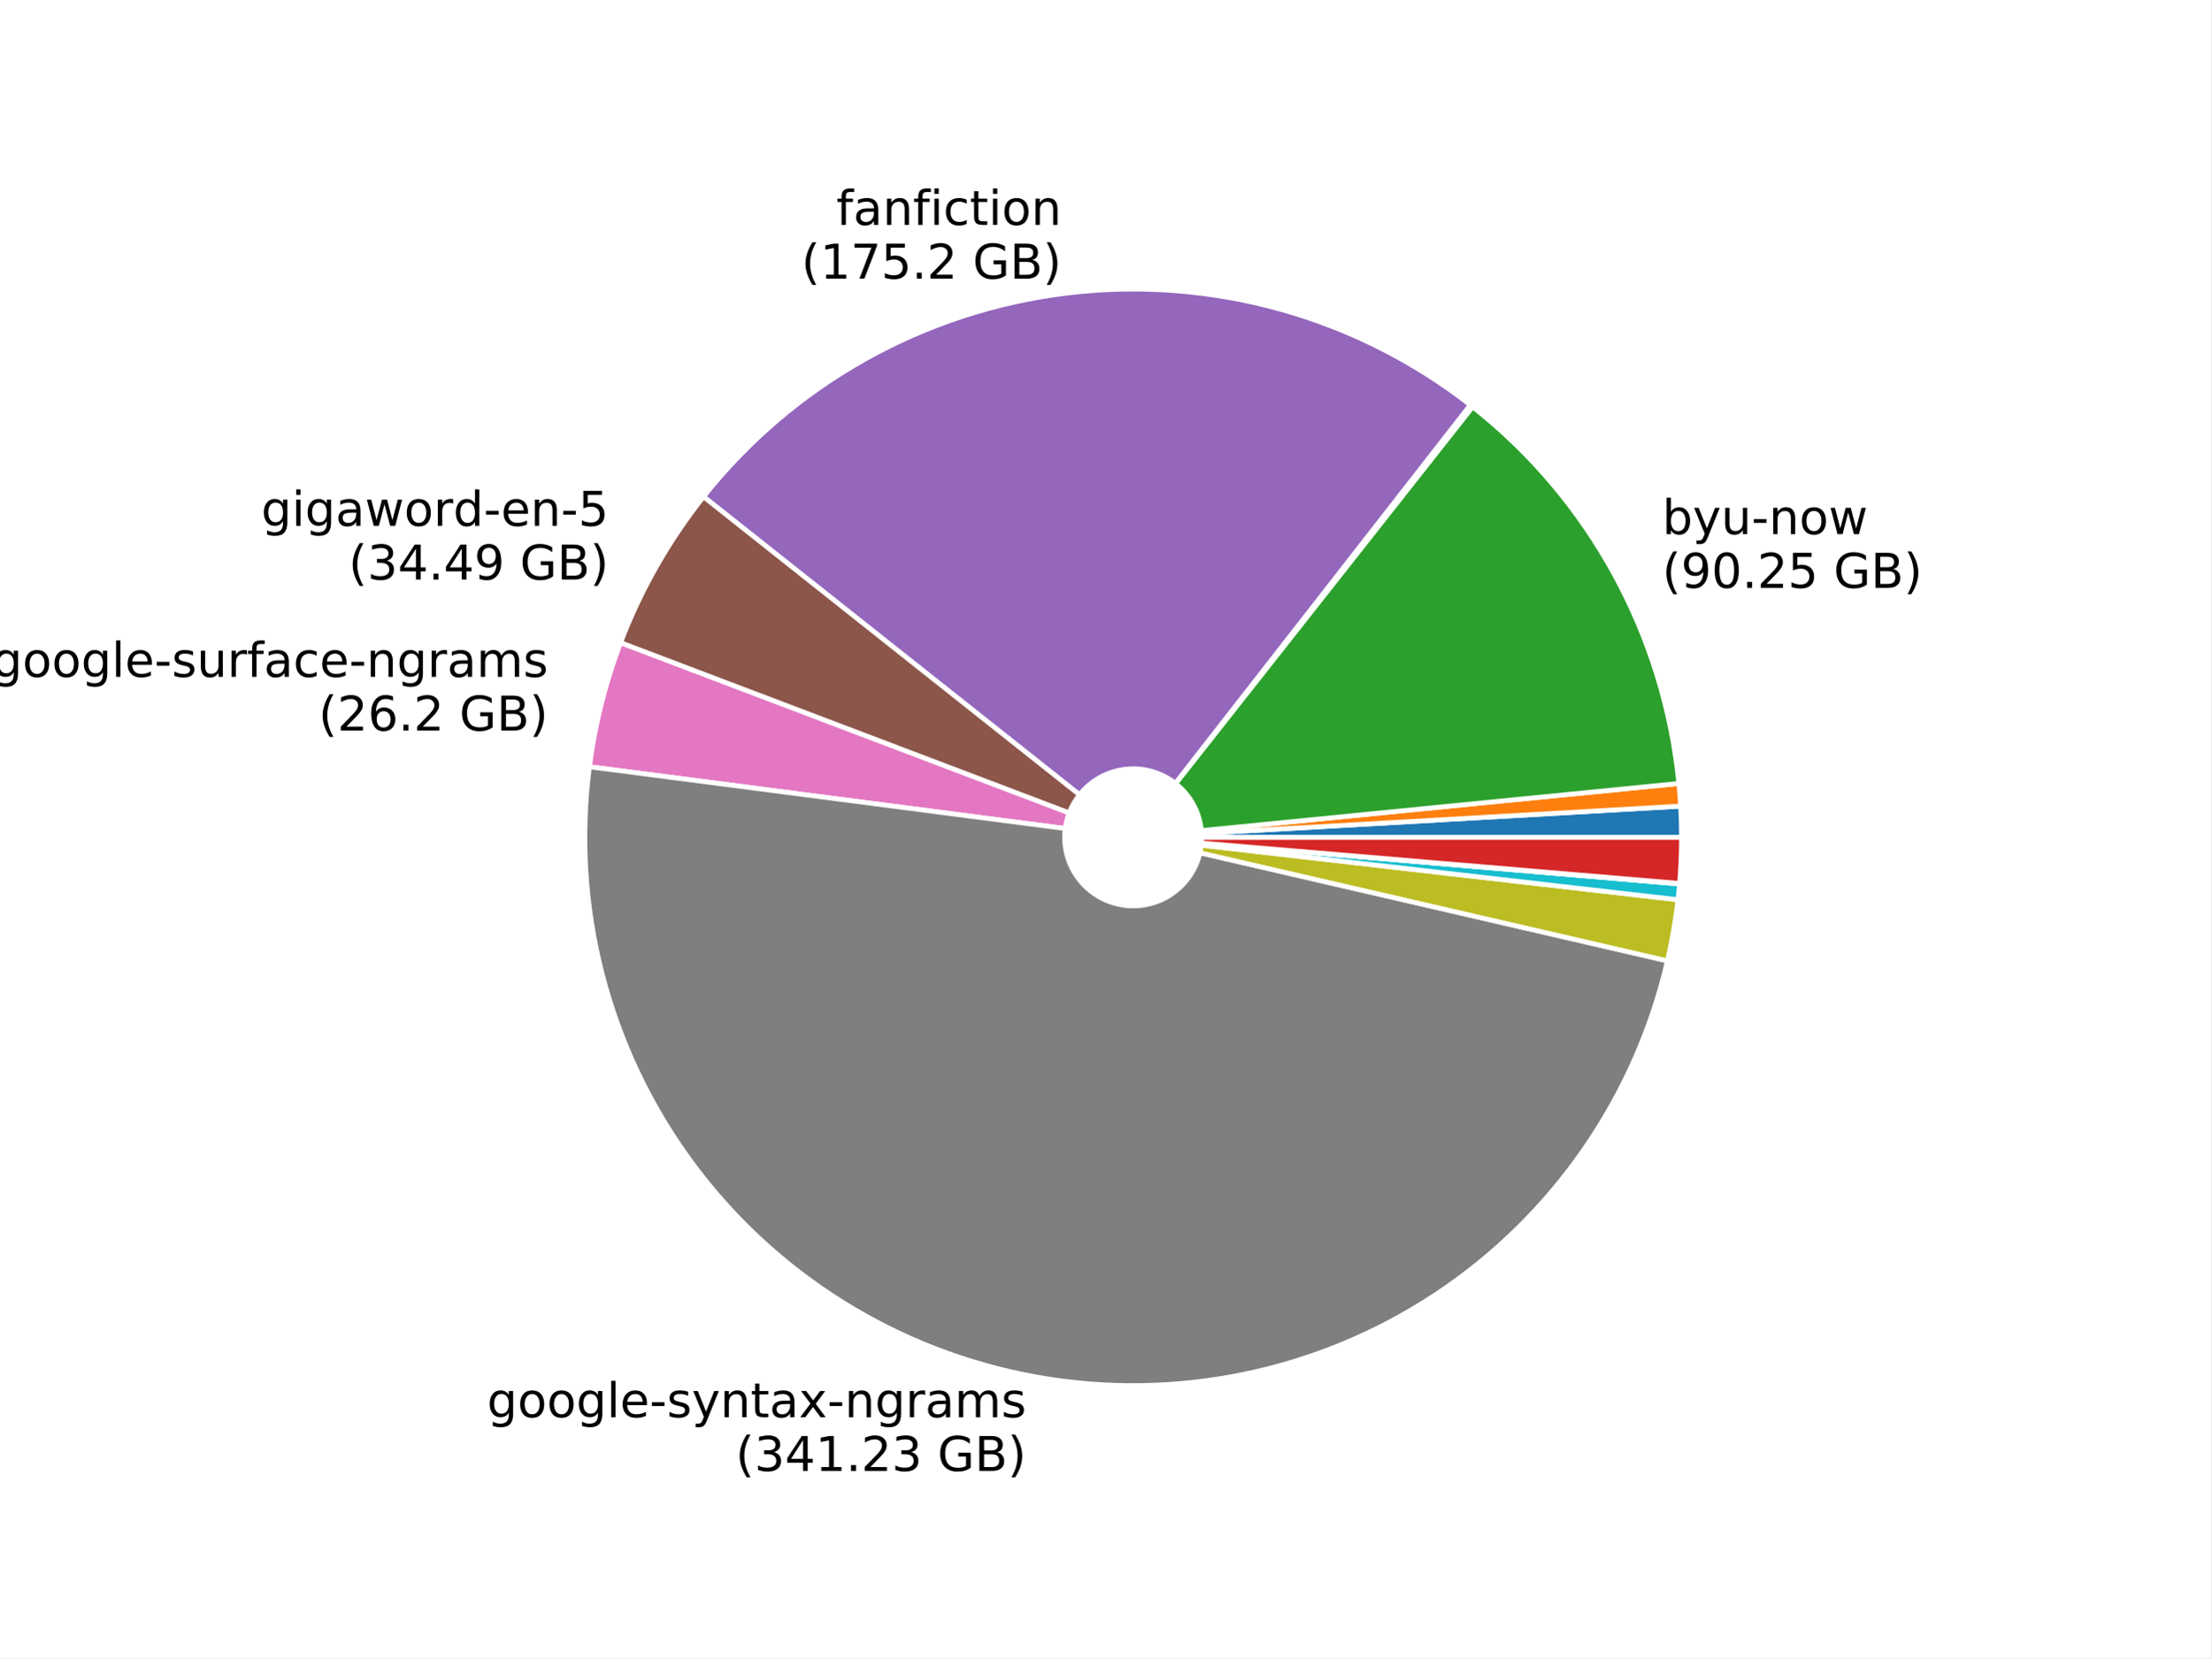
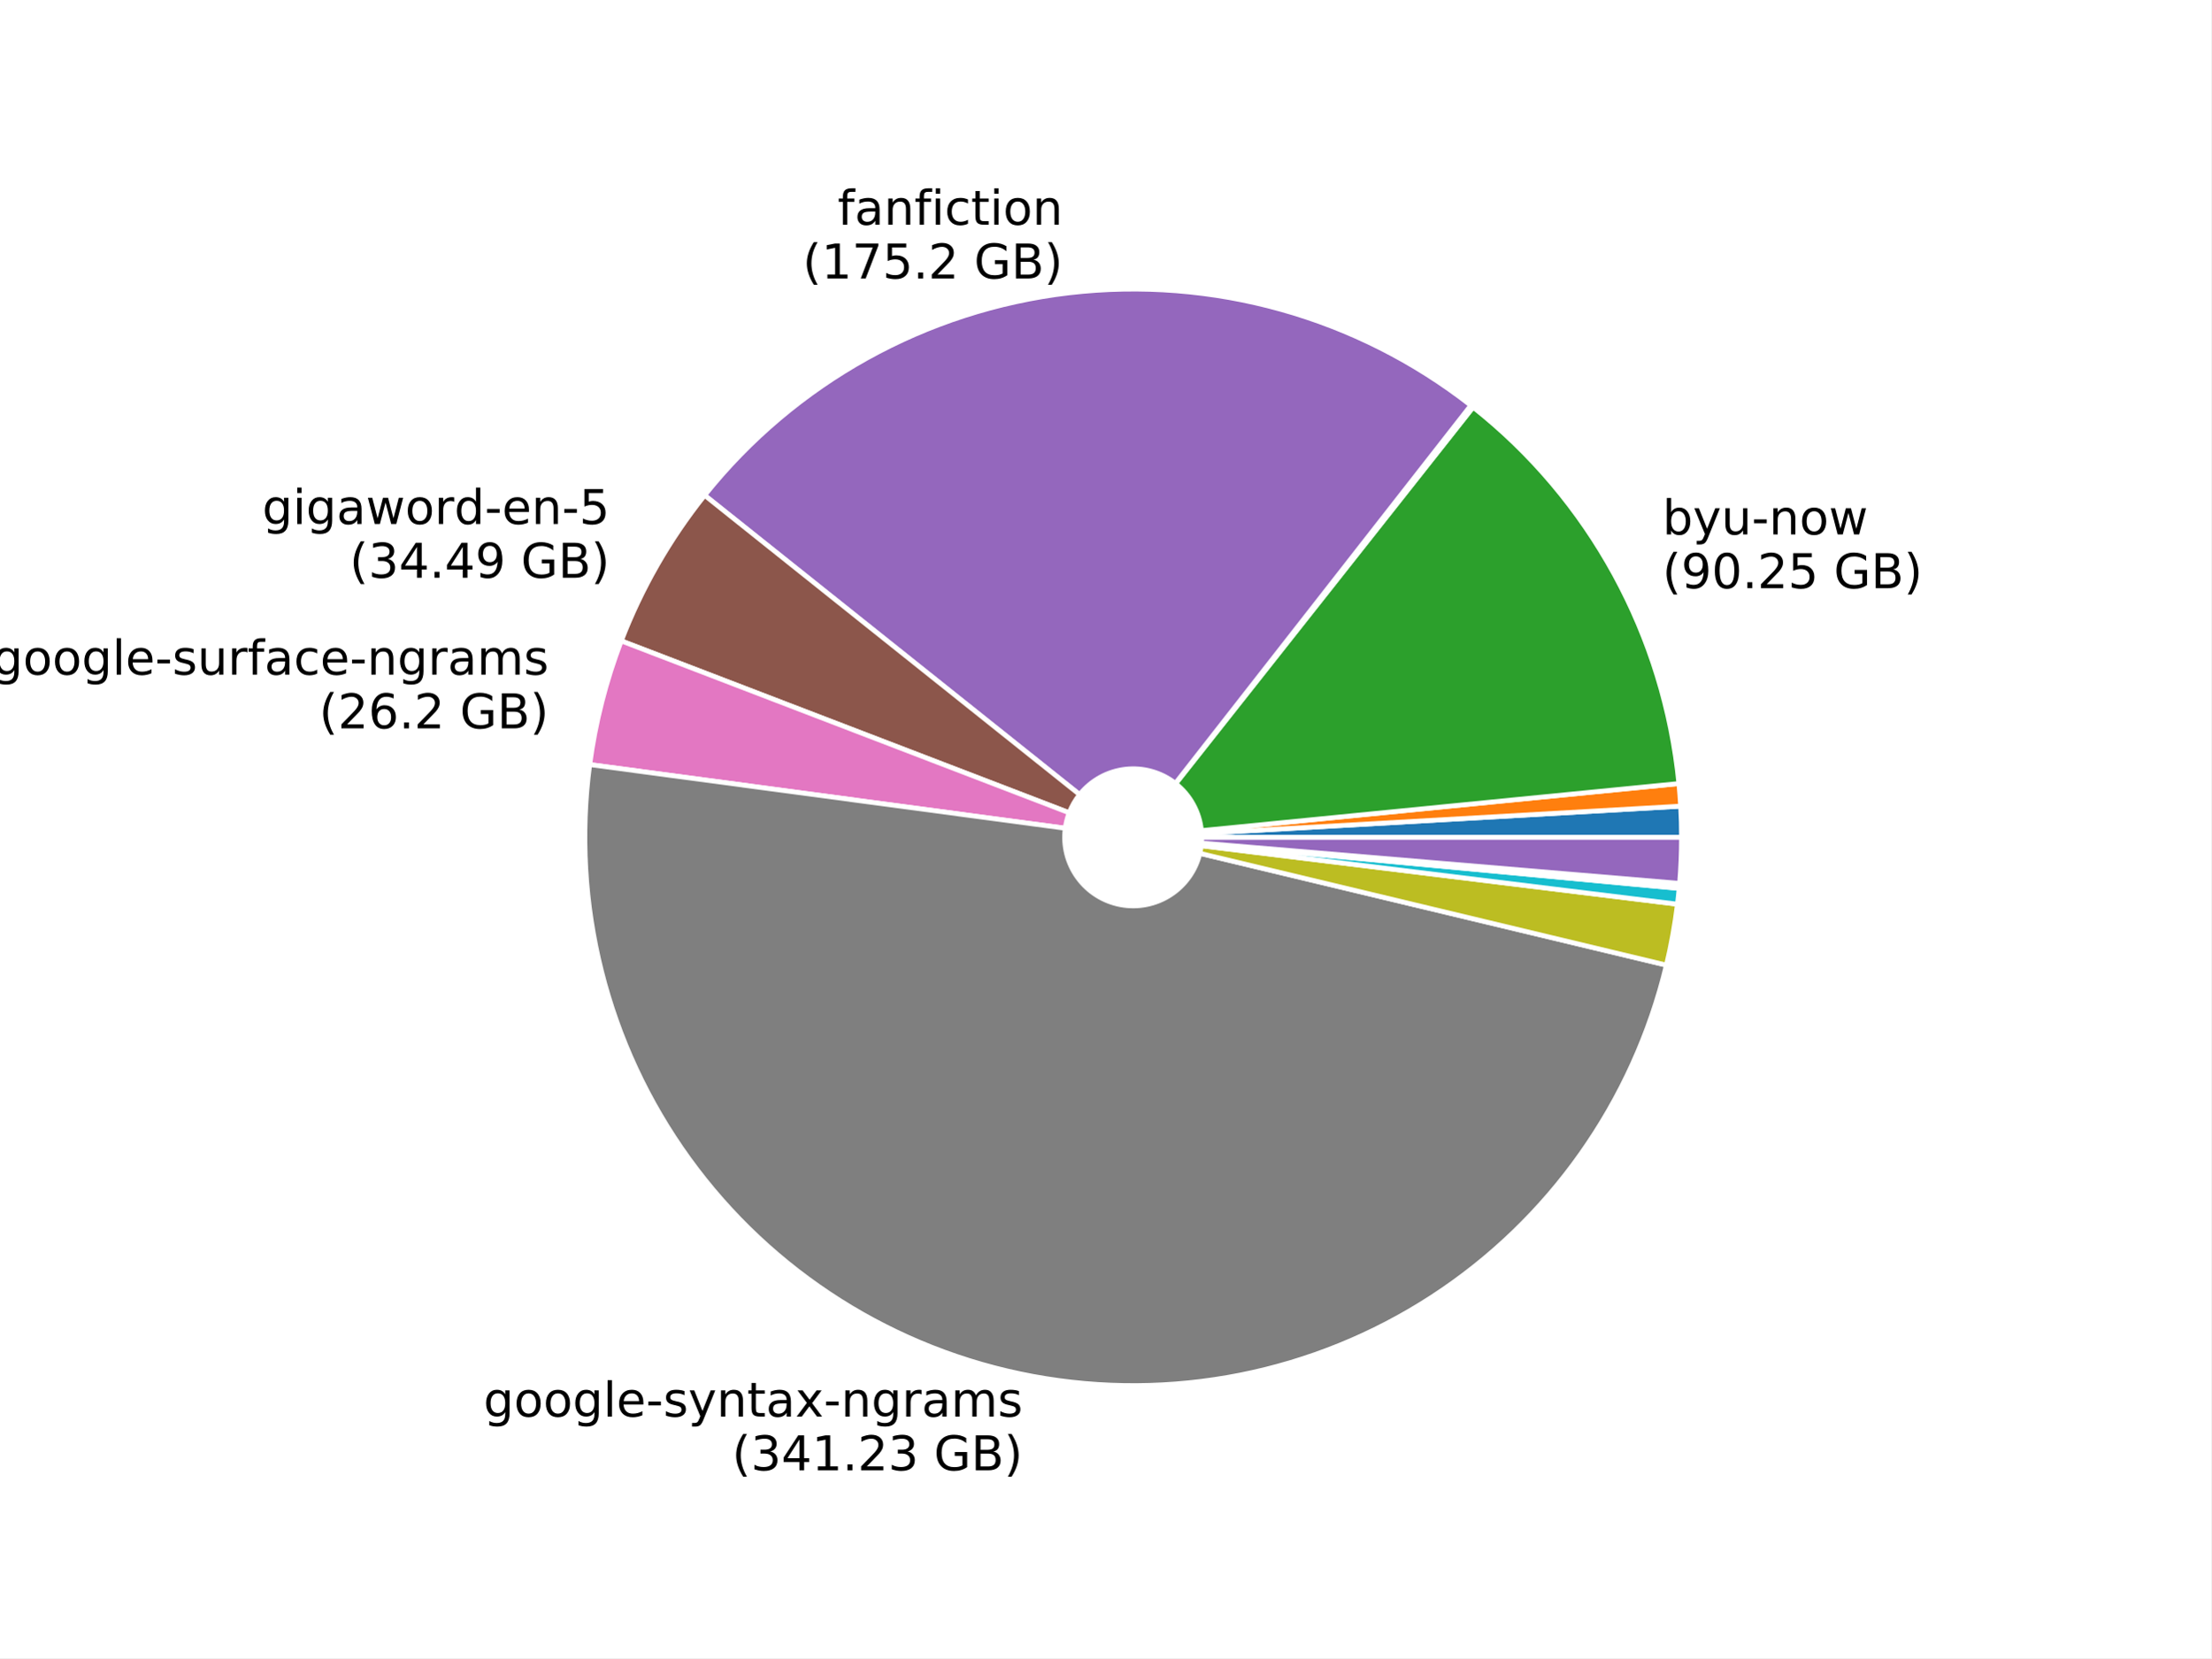
<svg xmlns="http://www.w3.org/2000/svg" xmlns:xlink="http://www.w3.org/1999/xlink" height="345.6pt" version="1.1" viewBox="0 0 460.8 345.6" width="460.8pt">
  <defs>
    <style type="text/css">
*{stroke-linecap:butt;stroke-linejoin:round;}
  </style>
  </defs>
  <g id="figure_1">
    <g id="patch_1">
      <path d="M 0 345.6  L 460.8 345.6  L 460.8 0  L 0 0  z " style="fill:#ffffff;" />
    </g>
    <g id="axes_1">
      <g id="patch_2">
-         <path d="M 350.438 174.528  C 350.438 173.442 350.423 172.357 350.392 171.271  C 350.361 170.186 350.315 169.101 350.253 168.017  L 250.422 173.714  C 250.429 173.85 250.435 173.985 250.439 174.121  C 250.443 174.257 250.445 174.392 250.445 174.528  L 350.438 174.528  z " style="fill:#1f77b4;stroke:#ffffff;stroke-linejoin:miter;" />
+         <path d="M 350.438 174.528  C 350.438 173.444 350.423 172.36 350.392 171.276  C 350.361 170.192 350.315 169.109 350.253 168.026  L 250.422 173.715  C 250.429 173.851 250.435 173.986 250.439 174.121  C 250.443 174.257 250.445 174.392 250.445 174.528  L 350.438 174.528  z " style="fill:#1f77b4;stroke:#ffffff;stroke-linejoin:miter;" />
      </g>
      <g id="patch_3">
-         <path d="M 350.253 168.017  C 350.208 167.23 350.155 166.442 350.093 165.656  C 350.032 164.869 349.963 164.083 349.885 163.298  L 250.376 173.124  C 250.385 173.222 250.394 173.321 250.402 173.419  C 250.409 173.517 250.416 173.616 250.422 173.714  L 350.253 168.017  z " style="fill:#ff7f0e;stroke:#ffffff;stroke-linejoin:miter;" />
+         <path d="M 350.253 168.026  C 350.208 167.239 350.155 166.453 350.094 165.667  C 350.033 164.882 349.964 164.097 349.887 163.312  L 250.376 173.126  C 250.386 173.224 250.394 173.322 250.402 173.42  C 250.409 173.519 250.416 173.617 250.422 173.715  L 350.253 168.026  z " style="fill:#ff7f0e;stroke:#ffffff;stroke-linejoin:miter;" />
      </g>
      <g id="patch_4">
-         <path d="M 349.885 163.298  C 348.374 147.989 343.786 133.142 336.399 119.649  C 329.012 106.156 318.975 94.292 306.893 84.771  L 245.002 163.308  C 246.512 164.498 247.766 165.981 248.69 167.668  C 249.613 169.355 250.187 171.211 250.376 173.124  L 349.885 163.298  z " style="fill:#2ca02c;stroke:#ffffff;stroke-linejoin:miter;" />
+         <path d="M 349.887 163.312  C 348.379 148.024 343.804 133.195 336.435 119.715  C 329.067 106.235 319.055 94.378 307 84.855  L 245.015 163.319  C 246.522 164.509 247.773 165.991 248.694 167.676  C 249.615 169.361 250.187 171.215 250.376 173.126  L 349.887 163.312  z " style="fill:#2ca02c;stroke:#ffffff;stroke-linejoin:miter;" />
      </g>
      <g id="patch_5">
-         <path d="M 306.893 84.771  C 306.816 84.71 306.738 84.649 306.661 84.588  C 306.583 84.527 306.506 84.467 306.428 84.406  L 244.944 163.263  C 244.953 163.27 244.963 163.278 244.973 163.286  C 244.982 163.293 244.992 163.301 245.002 163.308  L 306.893 84.771  z " style="fill:#d62728;stroke:#ffffff;stroke-linejoin:miter;" />
+         <path d="M 307 84.855  C 306.923 84.794 306.846 84.733 306.768 84.673  C 306.691 84.612 306.614 84.551 306.536 84.491  L 244.957 163.273  C 244.967 163.281 244.976 163.288 244.986 163.296  C 244.996 163.304 245.005 163.311 245.015 163.319  L 307 84.855  z " style="fill:#d62728;stroke:#ffffff;stroke-linejoin:miter;" />
      </g>
      <g id="patch_6">
-         <path d="M 306.428 84.406  C 282.662 65.876 252.506 57.479 222.584 61.059  C 192.662 64.639 165.338 79.914 146.614 103.527  L 224.967 165.653  C 227.307 162.701 230.723 160.792 234.463 160.344  C 238.203 159.897 241.973 160.947 244.944 163.263  L 306.428 84.406  z " style="fill:#9467bd;stroke:#ffffff;stroke-linejoin:miter;" />
+         <path d="M 306.536 84.491  C 282.825 65.957 252.727 57.52 222.838 61.029  C 192.948 64.537 165.622 79.715 146.847 103.235  L 224.996 165.616  C 227.343 162.676 230.758 160.779 234.495 160.341  C 238.231 159.902 241.993 160.957 244.957 163.273  L 306.536 84.491  z " style="fill:#9467bd;stroke:#ffffff;stroke-linejoin:miter;" />
      </g>
      <g id="patch_7">
-         <path d="M 146.614 103.527  C 142.973 108.12 139.69 112.986 136.794 118.083  C 133.899 123.18 131.401 128.491 129.32 133.971  L 222.805 169.458  C 223.065 168.773 223.377 168.109 223.739 167.472  C 224.101 166.835 224.512 166.227 224.967 165.653  L 146.614 103.527  z " style="fill:#8c564b;stroke:#ffffff;stroke-linejoin:miter;" />
+         <path d="M 146.847 103.235  C 143.195 107.81 139.9 112.659 136.991 117.738  C 134.082 122.818 131.568 128.114 129.47 133.579  L 222.824 169.409  C 223.086 168.726 223.4 168.064 223.764 167.429  C 224.127 166.794 224.539 166.188 224.996 165.616  L 146.847 103.235  z " style="fill:#8c564b;stroke:#ffffff;stroke-linejoin:miter;" />
      </g>
      <g id="patch_8">
-         <path d="M 129.32 133.971  C 127.74 138.134 126.405 142.385 125.321 146.703  C 124.237 151.021 123.406 155.399 122.833 159.814  L 221.994 172.689  C 222.066 172.137 222.17 171.59 222.305 171.05  C 222.441 170.51 222.608 169.979 222.805 169.458  L 129.32 133.971  z " style="fill:#e377c2;stroke:#ffffff;stroke-linejoin:miter;" />
+         <path d="M 129.47 133.579  C 127.877 137.73 126.527 141.97 125.428 146.279  C 124.329 150.587 123.482 154.956 122.892 159.363  L 222.002 172.632  C 222.075 172.081 222.181 171.535 222.319 170.997  C 222.456 170.458 222.625 169.928 222.824 169.409  L 129.47 133.579  z " style="fill:#e377c2;stroke:#ffffff;stroke-linejoin:miter;" />
      </g>
      <g id="patch_9">
-         <path d="M 122.833 159.814  C 119.057 188.899 126.618 218.349 143.938 242.017  C 161.259 265.685 187.042 281.8 215.907 286.997  C 244.771 292.195 274.557 286.087 299.045 269.948  C 323.534 253.809 340.894 228.847 347.501 200.272  L 250.078 177.746  C 249.252 181.318 247.082 184.438 244.021 186.456  C 240.96 188.473 237.236 189.236 233.628 188.587  C 230.02 187.937 226.797 185.923 224.632 182.964  C 222.467 180.006 221.522 176.324 221.994 172.689  L 122.833 159.814  z " style="fill:#7f7f7f;stroke:#ffffff;stroke-linejoin:miter;" />
+         <path d="M 122.892 159.363  C 119.006 188.393 126.424 217.834 143.603 241.556  C 160.781 265.277 186.439 281.51 215.233 286.874  C 244.026 292.237 273.808 286.332 298.375 270.386  C 322.943 254.441 340.465 229.645 347.291 201.163  L 250.051 177.857  C 249.198 181.418 247.008 184.517 243.937 186.51  C 240.866 188.503 237.143 189.242 233.544 188.571  C 229.945 187.901 226.738 185.872 224.59 182.906  C 222.443 179.941 221.516 176.261 222.002 172.632  L 122.892 159.363  z " style="fill:#7f7f7f;stroke:#ffffff;stroke-linejoin:miter;" />
      </g>
      <g id="patch_10">
-         <path d="M 347.501 200.272  C 347.987 198.172 348.413 196.058 348.779 193.934  C 349.145 191.809 349.451 189.675 349.696 187.533  L 250.352 176.154  C 250.321 176.421 250.283 176.688 250.237 176.954  C 250.192 177.219 250.138 177.483 250.078 177.746  L 347.501 200.272  z " style="fill:#bcbd22;stroke:#ffffff;stroke-linejoin:miter;" />
+         <path d="M 347.291 201.163  C 347.793 199.069 348.235 196.962 348.618 194.843  C 349.001 192.725 349.324 190.596 349.586 188.459  L 250.338 176.269  C 250.305 176.536 250.265 176.803 250.217 177.067  C 250.169 177.332 250.114 177.596 250.051 177.857  L 347.291 201.163  z " style="fill:#bcbd22;stroke:#ffffff;stroke-linejoin:miter;" />
      </g>
      <g id="patch_11">
-         <path d="M 349.696 187.533  C 349.759 186.985 349.818 186.436 349.872 185.887  C 349.927 185.338 349.978 184.788 350.025 184.238  L 250.393 175.742  C 250.387 175.811 250.381 175.879 250.374 175.948  C 250.367 176.017 250.36 176.085 250.352 176.154  L 349.696 187.533  z " style="fill:#17becf;stroke:#ffffff;stroke-linejoin:miter;" />
+         <path d="M 349.586 188.459  C 349.653 187.912 349.717 187.364 349.776 186.817  C 349.835 186.269 349.89 185.72 349.942 185.172  L 250.383 175.858  C 250.376 175.927 250.369 175.996 250.362 176.064  C 250.355 176.133 250.347 176.201 250.338 176.269  L 349.586 188.459  z " style="fill:#17becf;stroke:#ffffff;stroke-linejoin:miter;" />
      </g>
      <g id="patch_12">
-         <path d="M 350.025 184.238  C 350.026 184.229 350.027 184.22 350.027 184.211  C 350.028 184.202 350.029 184.193 350.03 184.184  L 250.394 175.735  C 250.394 175.736 250.394 175.737 250.393 175.738  C 250.393 175.74 250.393 175.741 250.393 175.742  L 350.025 184.238  z " style="fill:#1f77b4;stroke:#ffffff;stroke-linejoin:miter;" />
+         <path d="M 349.942 185.172  C 349.956 185.014 349.971 184.856 349.985 184.699  C 349.999 184.541 350.013 184.383 350.026 184.226  L 250.393 175.74  C 250.392 175.76 250.39 175.78 250.388 175.799  C 250.386 175.819 250.385 175.839 250.383 175.858  L 349.942 185.172  z " style="fill:#1f77b4;stroke:#ffffff;stroke-linejoin:miter;" />
      </g>
      <g id="patch_13">
-         <path d="M 350.03 184.184  C 350.03 184.181 350.03 184.178 350.03 184.175  C 350.031 184.173 350.031 184.17 350.031 184.167  L 250.394 175.733  C 250.394 175.733 250.394 175.734 250.394 175.734  C 250.394 175.734 250.394 175.735 250.394 175.735  L 350.03 184.184  z " style="fill:#ff7f0e;stroke:#ffffff;stroke-linejoin:miter;" />
+         <path d="M 350.026 184.226  C 350.027 184.216 350.028 184.207 350.029 184.198  C 350.029 184.189 350.03 184.18 350.031 184.171  L 250.394 175.733  C 250.394 175.734 250.394 175.736 250.394 175.737  C 250.393 175.738 250.393 175.739 250.393 175.74  L 350.026 184.226  z " style="fill:#ff7f0e;stroke:#ffffff;stroke-linejoin:miter;" />
      </g>
      <g id="patch_14">
-         <path d="M 350.031 184.167  C 350.032 184.162 350.032 184.158 350.032 184.153  C 350.033 184.148 350.033 184.144 350.034 184.139  L 250.394 175.729  C 250.394 175.73 250.394 175.731 250.394 175.731  C 250.394 175.732 250.394 175.732 250.394 175.733  L 350.031 184.167  z " style="fill:#2ca02c;stroke:#ffffff;stroke-linejoin:miter;" />
+         <path d="M 350.031 184.171  C 350.031 184.168 350.031 184.165 350.032 184.163  C 350.032 184.16 350.032 184.157 350.032 184.154  L 250.394 175.731  C 250.394 175.732 250.394 175.732 250.394 175.732  C 250.394 175.733 250.394 175.733 250.394 175.733  L 350.031 184.171  z " style="fill:#2ca02c;stroke:#ffffff;stroke-linejoin:miter;" />
      </g>
      <g id="patch_15">
-         <path d="M 350.034 184.139  C 350.168 182.541 350.27 180.94 350.337 179.338  C 350.405 177.735 350.438 176.132 350.438 174.528  L 250.445 174.528  C 250.445 174.728 250.441 174.929 250.432 175.129  C 250.424 175.33 250.411 175.53 250.394 175.729  L 350.034 184.139  z " style="fill:#d62728;stroke:#ffffff;stroke-linejoin:miter;" />
+         <path d="M 350.032 184.154  C 350.033 184.15 350.033 184.145 350.033 184.14  C 350.034 184.136 350.034 184.131 350.035 184.126  L 250.394 175.728  C 250.394 175.728 250.394 175.729 250.394 175.73  C 250.394 175.73 250.394 175.731 250.394 175.731  L 350.032 184.154  z " style="fill:#d62728;stroke:#ffffff;stroke-linejoin:miter;" />
+       </g>
+       <g id="patch_16">
+         <path d="M 350.035 184.126  C 350.169 182.53 350.27 180.932 350.337 179.331  C 350.405 177.731 350.438 176.13 350.438 174.528  L 250.445 174.528  C 250.445 174.728 250.441 174.928 250.432 175.128  C 250.424 175.328 250.411 175.528 250.394 175.728  L 350.035 184.126  z " style="fill:#9467bd;stroke:#ffffff;stroke-linejoin:miter;" />
      </g>
      <g id="matplotlib.axis_1" />
      <g id="matplotlib.axis_2" />
      <g id="text_1">
        <defs>
          <path d="M 48.688 27.297  Q 48.688 37.203 44.609 42.844  Q 40.531 48.484 33.406 48.484  Q 26.266 48.484 22.188 42.844  Q 18.109 37.203 18.109 27.297  Q 18.109 17.391 22.188 11.75  Q 26.266 6.109 33.406 6.109  Q 40.531 6.109 44.609 11.75  Q 48.688 17.391 48.688 27.297  z M 18.109 46.391  Q 20.953 51.266 25.266 53.625  Q 29.594 56 35.594 56  Q 45.562 56 51.781 48.094  Q 58.016 40.188 58.016 27.297  Q 58.016 14.406 51.781 6.484  Q 45.562 -1.422 35.594 -1.422  Q 29.594 -1.422 25.266 0.953  Q 20.953 3.328 18.109 8.203  L 18.109 0  L 9.078 0  L 9.078 75.984  L 18.109 75.984  z " id="DejaVuSans-62" />
          <path d="M 32.172 -5.078  Q 28.375 -14.844 24.75 -17.812  Q 21.141 -20.797 15.094 -20.797  L 7.906 -20.797  L 7.906 -13.281  L 13.188 -13.281  Q 16.891 -13.281 18.938 -11.516  Q 21 -9.766 23.484 -3.219  L 25.094 0.875  L 2.984 54.688  L 12.5 54.688  L 29.594 11.922  L 46.688 54.688  L 56.203 54.688  z " id="DejaVuSans-79" />
          <path d="M 8.5 21.578  L 8.5 54.688  L 17.484 54.688  L 17.484 21.922  Q 17.484 14.156 20.5 10.266  Q 23.531 6.391 29.594 6.391  Q 36.859 6.391 41.078 11.031  Q 45.312 15.672 45.312 23.688  L 45.312 54.688  L 54.297 54.688  L 54.297 0  L 45.312 0  L 45.312 8.406  Q 42.047 3.422 37.719 1  Q 33.406 -1.422 27.688 -1.422  Q 18.266 -1.422 13.375 4.438  Q 8.5 10.297 8.5 21.578  z M 31.109 56  z " id="DejaVuSans-75" />
          <path d="M 4.891 31.391  L 31.203 31.391  L 31.203 23.391  L 4.891 23.391  z " id="DejaVuSans-2d" />
          <path d="M 54.891 33.016  L 54.891 0  L 45.906 0  L 45.906 32.719  Q 45.906 40.484 42.875 44.328  Q 39.844 48.188 33.797 48.188  Q 26.516 48.188 22.312 43.547  Q 18.109 38.922 18.109 30.906  L 18.109 0  L 9.078 0  L 9.078 54.688  L 18.109 54.688  L 18.109 46.188  Q 21.344 51.125 25.703 53.562  Q 30.078 56 35.797 56  Q 45.219 56 50.047 50.172  Q 54.891 44.344 54.891 33.016  z " id="DejaVuSans-6e" />
          <path d="M 30.609 48.391  Q 23.391 48.391 19.188 42.75  Q 14.984 37.109 14.984 27.297  Q 14.984 17.484 19.156 11.844  Q 23.344 6.203 30.609 6.203  Q 37.797 6.203 41.984 11.859  Q 46.188 17.531 46.188 27.297  Q 46.188 37.016 41.984 42.703  Q 37.797 48.391 30.609 48.391  z M 30.609 56  Q 42.328 56 49.016 48.375  Q 55.719 40.766 55.719 27.297  Q 55.719 13.875 49.016 6.219  Q 42.328 -1.422 30.609 -1.422  Q 18.844 -1.422 12.172 6.219  Q 5.516 13.875 5.516 27.297  Q 5.516 40.766 12.172 48.375  Q 18.844 56 30.609 56  z " id="DejaVuSans-6f" />
          <path d="M 4.203 54.688  L 13.188 54.688  L 24.422 12.016  L 35.594 54.688  L 46.188 54.688  L 57.422 12.016  L 68.609 54.688  L 77.594 54.688  L 63.281 0  L 52.688 0  L 40.922 44.828  L 29.109 0  L 18.5 0  z " id="DejaVuSans-77" />
        </defs>
-         <g transform="translate(346.4228 111.3214)scale(0.1 -0.1)">
+         <g transform="translate(346.4627 111.3945)scale(0.1 -0.1)">
          <use xlink:href="#DejaVuSans-62" />
          <use x="63.477" xlink:href="#DejaVuSans-79" />
          <use x="122.656" xlink:href="#DejaVuSans-75" />
          <use x="186.035" xlink:href="#DejaVuSans-2d" />
          <use x="222.119" xlink:href="#DejaVuSans-6e" />
          <use x="285.498" xlink:href="#DejaVuSans-6f" />
          <use x="346.68" xlink:href="#DejaVuSans-77" />
        </g>
        <defs>
          <path d="M 31 75.875  Q 24.469 64.656 21.281 53.656  Q 18.109 42.672 18.109 31.391  Q 18.109 20.125 21.312 9.062  Q 24.516 -2 31 -13.188  L 23.188 -13.188  Q 15.875 -1.703 12.234 9.375  Q 8.594 20.453 8.594 31.391  Q 8.594 42.281 12.203 53.312  Q 15.828 64.359 23.188 75.875  z " id="DejaVuSans-28" />
          <path d="M 10.984 1.516  L 10.984 10.5  Q 14.703 8.734 18.5 7.812  Q 22.312 6.891 25.984 6.891  Q 35.75 6.891 40.891 13.453  Q 46.047 20.016 46.781 33.406  Q 43.953 29.203 39.594 26.953  Q 35.25 24.703 29.984 24.703  Q 19.047 24.703 12.672 31.312  Q 6.297 37.938 6.297 49.422  Q 6.297 60.641 12.938 67.422  Q 19.578 74.219 30.609 74.219  Q 43.266 74.219 49.922 64.516  Q 56.594 54.828 56.594 36.375  Q 56.594 19.141 48.406 8.859  Q 40.234 -1.422 26.422 -1.422  Q 22.703 -1.422 18.891 -0.688  Q 15.094 0.047 10.984 1.516  z M 30.609 32.422  Q 37.25 32.422 41.125 36.953  Q 45.016 41.5 45.016 49.422  Q 45.016 57.281 41.125 61.844  Q 37.25 66.406 30.609 66.406  Q 23.969 66.406 20.094 61.844  Q 16.219 57.281 16.219 49.422  Q 16.219 41.5 20.094 36.953  Q 23.969 32.422 30.609 32.422  z " id="DejaVuSans-39" />
          <path d="M 31.781 66.406  Q 24.172 66.406 20.328 58.906  Q 16.5 51.422 16.5 36.375  Q 16.5 21.391 20.328 13.891  Q 24.172 6.391 31.781 6.391  Q 39.453 6.391 43.281 13.891  Q 47.125 21.391 47.125 36.375  Q 47.125 51.422 43.281 58.906  Q 39.453 66.406 31.781 66.406  z M 31.781 74.219  Q 44.047 74.219 50.516 64.516  Q 56.984 54.828 56.984 36.375  Q 56.984 17.969 50.516 8.266  Q 44.047 -1.422 31.781 -1.422  Q 19.531 -1.422 13.062 8.266  Q 6.594 17.969 6.594 36.375  Q 6.594 54.828 13.062 64.516  Q 19.531 74.219 31.781 74.219  z " id="DejaVuSans-30" />
          <path d="M 10.688 12.406  L 21 12.406  L 21 0  L 10.688 0  z " id="DejaVuSans-2e" />
          <path d="M 19.188 8.297  L 53.609 8.297  L 53.609 0  L 7.328 0  L 7.328 8.297  Q 12.938 14.109 22.625 23.891  Q 32.328 33.688 34.812 36.531  Q 39.547 41.844 41.422 45.531  Q 43.312 49.219 43.312 52.781  Q 43.312 58.594 39.234 62.25  Q 35.156 65.922 28.609 65.922  Q 23.969 65.922 18.812 64.312  Q 13.672 62.703 7.812 59.422  L 7.812 69.391  Q 13.766 71.781 18.938 73  Q 24.125 74.219 28.422 74.219  Q 39.75 74.219 46.484 68.547  Q 53.219 62.891 53.219 53.422  Q 53.219 48.922 51.531 44.891  Q 49.859 40.875 45.406 35.406  Q 44.188 33.984 37.641 27.219  Q 31.109 20.453 19.188 8.297  z " id="DejaVuSans-32" />
          <path d="M 10.797 72.906  L 49.516 72.906  L 49.516 64.594  L 19.828 64.594  L 19.828 46.734  Q 21.969 47.469 24.109 47.828  Q 26.266 48.188 28.422 48.188  Q 40.625 48.188 47.75 41.5  Q 54.891 34.812 54.891 23.391  Q 54.891 11.625 47.562 5.094  Q 40.234 -1.422 26.906 -1.422  Q 22.312 -1.422 17.547 -0.641  Q 12.797 0.141 7.719 1.703  L 7.719 11.625  Q 12.109 9.234 16.797 8.062  Q 21.484 6.891 26.703 6.891  Q 35.156 6.891 40.078 11.328  Q 45.016 15.766 45.016 23.391  Q 45.016 31 40.078 35.438  Q 35.156 39.891 26.703 39.891  Q 22.75 39.891 18.812 39.016  Q 14.891 38.141 10.797 36.281  z " id="DejaVuSans-35" />
          <path id="DejaVuSans-20" />
          <path d="M 59.516 10.406  L 59.516 29.984  L 43.406 29.984  L 43.406 38.094  L 69.281 38.094  L 69.281 6.781  Q 63.578 2.734 56.688 0.656  Q 49.812 -1.422 42 -1.422  Q 24.906 -1.422 15.25 8.562  Q 5.609 18.562 5.609 36.375  Q 5.609 54.25 15.25 64.234  Q 24.906 74.219 42 74.219  Q 49.125 74.219 55.547 72.453  Q 61.969 70.703 67.391 67.281  L 67.391 56.781  Q 61.922 61.422 55.766 63.766  Q 49.609 66.109 42.828 66.109  Q 29.438 66.109 22.719 58.641  Q 16.016 51.172 16.016 36.375  Q 16.016 21.625 22.719 14.156  Q 29.438 6.688 42.828 6.688  Q 48.047 6.688 52.141 7.594  Q 56.25 8.5 59.516 10.406  z " id="DejaVuSans-47" />
          <path d="M 19.672 34.812  L 19.672 8.109  L 35.5 8.109  Q 43.453 8.109 47.281 11.406  Q 51.125 14.703 51.125 21.484  Q 51.125 28.328 47.281 31.562  Q 43.453 34.812 35.5 34.812  z M 19.672 64.797  L 19.672 42.828  L 34.281 42.828  Q 41.5 42.828 45.031 45.531  Q 48.578 48.25 48.578 53.812  Q 48.578 59.328 45.031 62.062  Q 41.5 64.797 34.281 64.797  z M 9.812 72.906  L 35.016 72.906  Q 46.297 72.906 52.391 68.219  Q 58.5 63.531 58.5 54.891  Q 58.5 48.188 55.375 44.234  Q 52.25 40.281 46.188 39.312  Q 53.469 37.75 57.5 32.781  Q 61.531 27.828 61.531 20.406  Q 61.531 10.641 54.891 5.312  Q 48.25 0 35.984 0  L 9.812 0  z " id="DejaVuSans-42" />
          <path d="M 8.016 75.875  L 15.828 75.875  Q 23.141 64.359 26.781 53.312  Q 30.422 42.281 30.422 31.391  Q 30.422 20.453 26.781 9.375  Q 23.141 -1.703 15.828 -13.188  L 8.016 -13.188  Q 14.5 -2 17.703 9.062  Q 20.906 20.125 20.906 31.391  Q 20.906 42.672 17.703 53.656  Q 14.5 64.656 8.016 75.875  z " id="DejaVuSans-29" />
        </defs>
-         <g transform="translate(346.4228 122.5192)scale(0.1 -0.1)">
+         <g transform="translate(346.4627 122.5923)scale(0.1 -0.1)">
          <use xlink:href="#DejaVuSans-28" />
          <use x="39.014" xlink:href="#DejaVuSans-39" />
          <use x="102.637" xlink:href="#DejaVuSans-30" />
          <use x="166.26" xlink:href="#DejaVuSans-2e" />
          <use x="198.047" xlink:href="#DejaVuSans-32" />
          <use x="261.67" xlink:href="#DejaVuSans-35" />
          <use x="325.293" xlink:href="#DejaVuSans-20" />
          <use x="357.08" xlink:href="#DejaVuSans-47" />
          <use x="434.57" xlink:href="#DejaVuSans-42" />
          <use x="503.174" xlink:href="#DejaVuSans-29" />
        </g>
      </g>
      <g id="text_2">
        <defs>
          <path d="M 37.109 75.984  L 37.109 68.5  L 28.516 68.5  Q 23.688 68.5 21.797 66.547  Q 19.922 64.594 19.922 59.516  L 19.922 54.688  L 34.719 54.688  L 34.719 47.703  L 19.922 47.703  L 19.922 0  L 10.891 0  L 10.891 47.703  L 2.297 47.703  L 2.297 54.688  L 10.891 54.688  L 10.891 58.5  Q 10.891 67.625 15.141 71.797  Q 19.391 75.984 28.609 75.984  z " id="DejaVuSans-66" />
          <path d="M 34.281 27.484  Q 23.391 27.484 19.188 25  Q 14.984 22.516 14.984 16.5  Q 14.984 11.719 18.141 8.906  Q 21.297 6.109 26.703 6.109  Q 34.188 6.109 38.703 11.406  Q 43.219 16.703 43.219 25.484  L 43.219 27.484  z M 52.203 31.203  L 52.203 0  L 43.219 0  L 43.219 8.297  Q 40.141 3.328 35.547 0.953  Q 30.953 -1.422 24.312 -1.422  Q 15.922 -1.422 10.953 3.297  Q 6 8.016 6 15.922  Q 6 25.141 12.172 29.828  Q 18.359 34.516 30.609 34.516  L 43.219 34.516  L 43.219 35.406  Q 43.219 41.609 39.141 45  Q 35.062 48.391 27.688 48.391  Q 23 48.391 18.547 47.266  Q 14.109 46.141 10.016 43.891  L 10.016 52.203  Q 14.938 54.109 19.578 55.047  Q 24.219 56 28.609 56  Q 40.484 56 46.344 49.844  Q 52.203 43.703 52.203 31.203  z " id="DejaVuSans-61" />
          <path d="M 9.422 54.688  L 18.406 54.688  L 18.406 0  L 9.422 0  z M 9.422 75.984  L 18.406 75.984  L 18.406 64.594  L 9.422 64.594  z " id="DejaVuSans-69" />
          <path d="M 48.781 52.594  L 48.781 44.188  Q 44.969 46.297 41.141 47.344  Q 37.312 48.391 33.406 48.391  Q 24.656 48.391 19.812 42.844  Q 14.984 37.312 14.984 27.297  Q 14.984 17.281 19.812 11.734  Q 24.656 6.203 33.406 6.203  Q 37.312 6.203 41.141 7.25  Q 44.969 8.297 48.781 10.406  L 48.781 2.094  Q 45.016 0.344 40.984 -0.531  Q 36.969 -1.422 32.422 -1.422  Q 20.062 -1.422 12.781 6.344  Q 5.516 14.109 5.516 27.297  Q 5.516 40.672 12.859 48.328  Q 20.219 56 33.016 56  Q 37.156 56 41.109 55.141  Q 45.062 54.297 48.781 52.594  z " id="DejaVuSans-63" />
          <path d="M 18.312 70.219  L 18.312 54.688  L 36.812 54.688  L 36.812 47.703  L 18.312 47.703  L 18.312 18.016  Q 18.312 11.328 20.141 9.422  Q 21.969 7.516 27.594 7.516  L 36.812 7.516  L 36.812 0  L 27.594 0  Q 17.188 0 13.234 3.875  Q 9.281 7.766 9.281 18.016  L 9.281 47.703  L 2.688 47.703  L 2.688 54.688  L 9.281 54.688  L 9.281 70.219  z " id="DejaVuSans-74" />
        </defs>
-         <g transform="translate(174.2888 46.87243)scale(0.1 -0.1)">
+         <g transform="translate(174.5678 46.83937)scale(0.1 -0.1)">
          <use xlink:href="#DejaVuSans-66" />
          <use x="35.205" xlink:href="#DejaVuSans-61" />
          <use x="96.484" xlink:href="#DejaVuSans-6e" />
          <use x="159.863" xlink:href="#DejaVuSans-66" />
          <use x="195.068" xlink:href="#DejaVuSans-69" />
          <use x="222.852" xlink:href="#DejaVuSans-63" />
          <use x="277.832" xlink:href="#DejaVuSans-74" />
          <use x="317.041" xlink:href="#DejaVuSans-69" />
          <use x="344.824" xlink:href="#DejaVuSans-6f" />
          <use x="406.006" xlink:href="#DejaVuSans-6e" />
        </g>
        <defs>
          <path d="M 12.406 8.297  L 28.516 8.297  L 28.516 63.922  L 10.984 60.406  L 10.984 69.391  L 28.422 72.906  L 38.281 72.906  L 38.281 8.297  L 54.391 8.297  L 54.391 0  L 12.406 0  z " id="DejaVuSans-31" />
          <path d="M 8.203 72.906  L 55.078 72.906  L 55.078 68.703  L 28.609 0  L 18.312 0  L 43.219 64.594  L 8.203 64.594  z " id="DejaVuSans-37" />
        </defs>
-         <g transform="translate(167.0075 58.07025)scale(0.1 -0.1)">
+         <g transform="translate(167.2865 58.03718)scale(0.1 -0.1)">
          <use xlink:href="#DejaVuSans-28" />
          <use x="39.014" xlink:href="#DejaVuSans-31" />
          <use x="102.637" xlink:href="#DejaVuSans-37" />
          <use x="166.26" xlink:href="#DejaVuSans-35" />
          <use x="229.883" xlink:href="#DejaVuSans-2e" />
          <use x="261.67" xlink:href="#DejaVuSans-32" />
          <use x="325.293" xlink:href="#DejaVuSans-20" />
          <use x="357.08" xlink:href="#DejaVuSans-47" />
          <use x="434.57" xlink:href="#DejaVuSans-42" />
          <use x="503.174" xlink:href="#DejaVuSans-29" />
        </g>
      </g>
      <g id="text_3">
        <defs>
          <path d="M 45.406 27.984  Q 45.406 37.75 41.375 43.109  Q 37.359 48.484 30.078 48.484  Q 22.859 48.484 18.828 43.109  Q 14.797 37.75 14.797 27.984  Q 14.797 18.266 18.828 12.891  Q 22.859 7.516 30.078 7.516  Q 37.359 7.516 41.375 12.891  Q 45.406 18.266 45.406 27.984  z M 54.391 6.781  Q 54.391 -7.172 48.188 -13.984  Q 42 -20.797 29.203 -20.797  Q 24.469 -20.797 20.266 -20.094  Q 16.062 -19.391 12.109 -17.922  L 12.109 -9.188  Q 16.062 -11.328 19.922 -12.344  Q 23.781 -13.375 27.781 -13.375  Q 36.625 -13.375 41.016 -8.766  Q 45.406 -4.156 45.406 5.172  L 45.406 9.625  Q 42.625 4.781 38.281 2.391  Q 33.938 0 27.875 0  Q 17.828 0 11.672 7.656  Q 5.516 15.328 5.516 27.984  Q 5.516 40.672 11.672 48.328  Q 17.828 56 27.875 56  Q 33.938 56 38.281 53.609  Q 42.625 51.219 45.406 46.391  L 45.406 54.688  L 54.391 54.688  z " id="DejaVuSans-67" />
          <path d="M 41.109 46.297  Q 39.594 47.172 37.812 47.578  Q 36.031 48 33.891 48  Q 26.266 48 22.188 43.047  Q 18.109 38.094 18.109 28.812  L 18.109 0  L 9.078 0  L 9.078 54.688  L 18.109 54.688  L 18.109 46.188  Q 20.953 51.172 25.484 53.578  Q 30.031 56 36.531 56  Q 37.453 56 38.578 55.875  Q 39.703 55.766 41.062 55.516  z " id="DejaVuSans-72" />
          <path d="M 45.406 46.391  L 45.406 75.984  L 54.391 75.984  L 54.391 0  L 45.406 0  L 45.406 8.203  Q 42.578 3.328 38.25 0.953  Q 33.938 -1.422 27.875 -1.422  Q 17.969 -1.422 11.734 6.484  Q 5.516 14.406 5.516 27.297  Q 5.516 40.188 11.734 48.094  Q 17.969 56 27.875 56  Q 33.938 56 38.25 53.625  Q 42.578 51.266 45.406 46.391  z M 14.797 27.297  Q 14.797 17.391 18.875 11.75  Q 22.953 6.109 30.078 6.109  Q 37.203 6.109 41.297 11.75  Q 45.406 17.391 45.406 27.297  Q 45.406 37.203 41.297 42.844  Q 37.203 48.484 30.078 48.484  Q 22.953 48.484 18.875 42.844  Q 14.797 37.203 14.797 27.297  z " id="DejaVuSans-64" />
          <path d="M 56.203 29.594  L 56.203 25.203  L 14.891 25.203  Q 15.484 15.922 20.484 11.062  Q 25.484 6.203 34.422 6.203  Q 39.594 6.203 44.453 7.469  Q 49.312 8.734 54.109 11.281  L 54.109 2.781  Q 49.266 0.734 44.188 -0.344  Q 39.109 -1.422 33.891 -1.422  Q 20.797 -1.422 13.156 6.188  Q 5.516 13.812 5.516 26.812  Q 5.516 40.234 12.766 48.109  Q 20.016 56 32.328 56  Q 43.359 56 49.781 48.891  Q 56.203 41.797 56.203 29.594  z M 47.219 32.234  Q 47.125 39.594 43.094 43.984  Q 39.062 48.391 32.422 48.391  Q 24.906 48.391 20.391 44.141  Q 15.875 39.891 15.188 32.172  z " id="DejaVuSans-65" />
        </defs>
-         <g transform="translate(54.43135 109.5989)scale(0.1 -0.1)">
+         <g transform="translate(54.64757 109.2198)scale(0.1 -0.1)">
          <use xlink:href="#DejaVuSans-67" />
          <use x="63.477" xlink:href="#DejaVuSans-69" />
          <use x="91.26" xlink:href="#DejaVuSans-67" />
          <use x="154.736" xlink:href="#DejaVuSans-61" />
          <use x="216.016" xlink:href="#DejaVuSans-77" />
          <use x="297.803" xlink:href="#DejaVuSans-6f" />
          <use x="358.984" xlink:href="#DejaVuSans-72" />
          <use x="400.082" xlink:href="#DejaVuSans-64" />
          <use x="463.559" xlink:href="#DejaVuSans-2d" />
          <use x="499.643" xlink:href="#DejaVuSans-65" />
          <use x="561.166" xlink:href="#DejaVuSans-6e" />
          <use x="624.545" xlink:href="#DejaVuSans-2d" />
          <use x="660.629" xlink:href="#DejaVuSans-35" />
        </g>
        <defs>
          <path d="M 40.578 39.312  Q 47.656 37.797 51.625 33  Q 55.609 28.219 55.609 21.188  Q 55.609 10.406 48.188 4.484  Q 40.766 -1.422 27.094 -1.422  Q 22.516 -1.422 17.656 -0.516  Q 12.797 0.391 7.625 2.203  L 7.625 11.719  Q 11.719 9.328 16.594 8.109  Q 21.484 6.891 26.812 6.891  Q 36.078 6.891 40.938 10.547  Q 45.797 14.203 45.797 21.188  Q 45.797 27.641 41.281 31.266  Q 36.766 34.906 28.719 34.906  L 20.219 34.906  L 20.219 43.016  L 29.109 43.016  Q 36.375 43.016 40.234 45.922  Q 44.094 48.828 44.094 54.297  Q 44.094 59.906 40.109 62.906  Q 36.141 65.922 28.719 65.922  Q 24.656 65.922 20.016 65.031  Q 15.375 64.156 9.812 62.312  L 9.812 71.094  Q 15.438 72.656 20.344 73.438  Q 25.25 74.219 29.594 74.219  Q 40.828 74.219 47.359 69.109  Q 53.906 64.016 53.906 55.328  Q 53.906 49.266 50.438 45.094  Q 46.969 40.922 40.578 39.312  z " id="DejaVuSans-33" />
          <path d="M 37.797 64.312  L 12.891 25.391  L 37.797 25.391  z M 35.203 72.906  L 47.609 72.906  L 47.609 25.391  L 58.016 25.391  L 58.016 17.188  L 47.609 17.188  L 47.609 0  L 37.797 0  L 37.797 17.188  L 4.891 17.188  L 4.891 26.703  z " id="DejaVuSans-34" />
        </defs>
-         <g transform="translate(72.63916 120.7967)scale(0.1 -0.1)">
+         <g transform="translate(72.85538 120.4176)scale(0.1 -0.1)">
          <use xlink:href="#DejaVuSans-28" />
          <use x="39.014" xlink:href="#DejaVuSans-33" />
          <use x="102.637" xlink:href="#DejaVuSans-34" />
          <use x="166.26" xlink:href="#DejaVuSans-2e" />
          <use x="198.047" xlink:href="#DejaVuSans-34" />
          <use x="261.67" xlink:href="#DejaVuSans-39" />
          <use x="325.293" xlink:href="#DejaVuSans-20" />
          <use x="357.08" xlink:href="#DejaVuSans-47" />
          <use x="434.57" xlink:href="#DejaVuSans-42" />
          <use x="503.174" xlink:href="#DejaVuSans-29" />
        </g>
      </g>
      <g id="text_4">
        <defs>
          <path d="M 9.422 75.984  L 18.406 75.984  L 18.406 0  L 9.422 0  z " id="DejaVuSans-6c" />
          <path d="M 44.281 53.078  L 44.281 44.578  Q 40.484 46.531 36.375 47.5  Q 32.281 48.484 27.875 48.484  Q 21.188 48.484 17.844 46.438  Q 14.5 44.391 14.5 40.281  Q 14.5 37.156 16.891 35.375  Q 19.281 33.594 26.516 31.984  L 29.594 31.297  Q 39.156 29.25 43.188 25.516  Q 47.219 21.781 47.219 15.094  Q 47.219 7.469 41.188 3.016  Q 35.156 -1.422 24.609 -1.422  Q 20.219 -1.422 15.453 -0.562  Q 10.688 0.297 5.422 2  L 5.422 11.281  Q 10.406 8.688 15.234 7.391  Q 20.062 6.109 24.812 6.109  Q 31.156 6.109 34.562 8.281  Q 37.984 10.453 37.984 14.406  Q 37.984 18.062 35.516 20.016  Q 33.062 21.969 24.703 23.781  L 21.578 24.516  Q 13.234 26.266 9.516 29.906  Q 5.812 33.547 5.812 39.891  Q 5.812 47.609 11.281 51.797  Q 16.75 56 26.812 56  Q 31.781 56 36.172 55.266  Q 40.578 54.547 44.281 53.078  z " id="DejaVuSans-73" />
          <path d="M 52 44.188  Q 55.375 50.25 60.062 53.125  Q 64.75 56 71.094 56  Q 79.641 56 84.281 50.016  Q 88.922 44.047 88.922 33.016  L 88.922 0  L 79.891 0  L 79.891 32.719  Q 79.891 40.578 77.094 44.375  Q 74.312 48.188 68.609 48.188  Q 61.625 48.188 57.562 43.547  Q 53.516 38.922 53.516 30.906  L 53.516 0  L 44.484 0  L 44.484 32.719  Q 44.484 40.625 41.703 44.406  Q 38.922 48.188 33.109 48.188  Q 26.219 48.188 22.156 43.531  Q 18.109 38.875 18.109 30.906  L 18.109 0  L 9.078 0  L 9.078 54.688  L 18.109 54.688  L 18.109 46.188  Q 21.188 51.219 25.484 53.609  Q 29.781 56 35.688 56  Q 41.656 56 45.828 52.969  Q 50 49.953 52 44.188  z " id="DejaVuSans-6d" />
        </defs>
-         <g transform="translate(-1.677163 141.081)scale(0.1 -0.1)">
+         <g transform="translate(-1.559051 140.6143)scale(0.1 -0.1)">
          <use xlink:href="#DejaVuSans-67" />
          <use x="63.477" xlink:href="#DejaVuSans-6f" />
          <use x="124.658" xlink:href="#DejaVuSans-6f" />
          <use x="185.84" xlink:href="#DejaVuSans-67" />
          <use x="249.316" xlink:href="#DejaVuSans-6c" />
          <use x="277.1" xlink:href="#DejaVuSans-65" />
          <use x="338.623" xlink:href="#DejaVuSans-2d" />
          <use x="374.707" xlink:href="#DejaVuSans-73" />
          <use x="426.807" xlink:href="#DejaVuSans-75" />
          <use x="490.186" xlink:href="#DejaVuSans-72" />
          <use x="531.299" xlink:href="#DejaVuSans-66" />
          <use x="566.504" xlink:href="#DejaVuSans-61" />
          <use x="627.783" xlink:href="#DejaVuSans-63" />
          <use x="682.764" xlink:href="#DejaVuSans-65" />
          <use x="744.287" xlink:href="#DejaVuSans-2d" />
          <use x="780.371" xlink:href="#DejaVuSans-6e" />
          <use x="843.75" xlink:href="#DejaVuSans-67" />
          <use x="907.227" xlink:href="#DejaVuSans-72" />
          <use x="948.34" xlink:href="#DejaVuSans-61" />
          <use x="1009.619" xlink:href="#DejaVuSans-6d" />
          <use x="1107.031" xlink:href="#DejaVuSans-73" />
        </g>
        <defs>
          <path d="M 33.016 40.375  Q 26.375 40.375 22.484 35.828  Q 18.609 31.297 18.609 23.391  Q 18.609 15.531 22.484 10.953  Q 26.375 6.391 33.016 6.391  Q 39.656 6.391 43.531 10.953  Q 47.406 15.531 47.406 23.391  Q 47.406 31.297 43.531 35.828  Q 39.656 40.375 33.016 40.375  z M 52.594 71.297  L 52.594 62.312  Q 48.875 64.062 45.094 64.984  Q 41.312 65.922 37.594 65.922  Q 27.828 65.922 22.672 59.328  Q 17.531 52.734 16.797 39.406  Q 19.672 43.656 24.016 45.922  Q 28.375 48.188 33.594 48.188  Q 44.578 48.188 50.953 41.516  Q 57.328 34.859 57.328 23.391  Q 57.328 12.156 50.688 5.359  Q 44.047 -1.422 33.016 -1.422  Q 20.359 -1.422 13.672 8.266  Q 6.984 17.969 6.984 36.375  Q 6.984 53.656 15.188 63.938  Q 23.391 74.219 37.203 74.219  Q 40.922 74.219 44.703 73.484  Q 48.484 72.75 52.594 71.297  z " id="DejaVuSans-36" />
        </defs>
-         <g transform="translate(66.38065 152.2788)scale(0.1 -0.1)">
+         <g transform="translate(66.49876 151.8121)scale(0.1 -0.1)">
          <use xlink:href="#DejaVuSans-28" />
          <use x="39.014" xlink:href="#DejaVuSans-32" />
          <use x="102.637" xlink:href="#DejaVuSans-36" />
          <use x="166.26" xlink:href="#DejaVuSans-2e" />
          <use x="198.047" xlink:href="#DejaVuSans-32" />
          <use x="261.67" xlink:href="#DejaVuSans-20" />
          <use x="293.457" xlink:href="#DejaVuSans-47" />
          <use x="370.947" xlink:href="#DejaVuSans-42" />
          <use x="439.551" xlink:href="#DejaVuSans-29" />
        </g>
      </g>
      <g id="text_5">
        <defs>
          <path d="M 54.891 54.688  L 35.109 28.078  L 55.906 0  L 45.312 0  L 29.391 21.484  L 13.484 0  L 2.875 0  L 24.125 28.609  L 4.688 54.688  L 15.281 54.688  L 29.781 35.203  L 44.281 54.688  z " id="DejaVuSans-78" />
        </defs>
-         <g transform="translate(101.4923 295.4048)scale(0.1 -0.1)">
+         <g transform="translate(100.7508 295.2689)scale(0.1 -0.1)">
          <use xlink:href="#DejaVuSans-67" />
          <use x="63.477" xlink:href="#DejaVuSans-6f" />
          <use x="124.658" xlink:href="#DejaVuSans-6f" />
          <use x="185.84" xlink:href="#DejaVuSans-67" />
          <use x="249.316" xlink:href="#DejaVuSans-6c" />
          <use x="277.1" xlink:href="#DejaVuSans-65" />
          <use x="338.623" xlink:href="#DejaVuSans-2d" />
          <use x="374.707" xlink:href="#DejaVuSans-73" />
          <use x="426.807" xlink:href="#DejaVuSans-79" />
          <use x="485.986" xlink:href="#DejaVuSans-6e" />
          <use x="549.365" xlink:href="#DejaVuSans-74" />
          <use x="588.574" xlink:href="#DejaVuSans-61" />
          <use x="649.854" xlink:href="#DejaVuSans-78" />
          <use x="709.033" xlink:href="#DejaVuSans-2d" />
          <use x="745.117" xlink:href="#DejaVuSans-6e" />
          <use x="808.496" xlink:href="#DejaVuSans-67" />
          <use x="871.973" xlink:href="#DejaVuSans-72" />
          <use x="913.086" xlink:href="#DejaVuSans-61" />
          <use x="974.365" xlink:href="#DejaVuSans-6d" />
          <use x="1071.777" xlink:href="#DejaVuSans-73" />
        </g>
-         <g transform="translate(153.3001 306.6026)scale(0.1 -0.1)">
+         <g transform="translate(152.5586 306.4667)scale(0.1 -0.1)">
          <use xlink:href="#DejaVuSans-28" />
          <use x="39.014" xlink:href="#DejaVuSans-33" />
          <use x="102.637" xlink:href="#DejaVuSans-34" />
          <use x="166.26" xlink:href="#DejaVuSans-31" />
          <use x="229.883" xlink:href="#DejaVuSans-2e" />
          <use x="261.67" xlink:href="#DejaVuSans-32" />
          <use x="325.293" xlink:href="#DejaVuSans-33" />
          <use x="388.916" xlink:href="#DejaVuSans-20" />
          <use x="420.703" xlink:href="#DejaVuSans-47" />
          <use x="498.193" xlink:href="#DejaVuSans-42" />
          <use x="566.797" xlink:href="#DejaVuSans-29" />
        </g>
      </g>
    </g>
  </g>
</svg>
